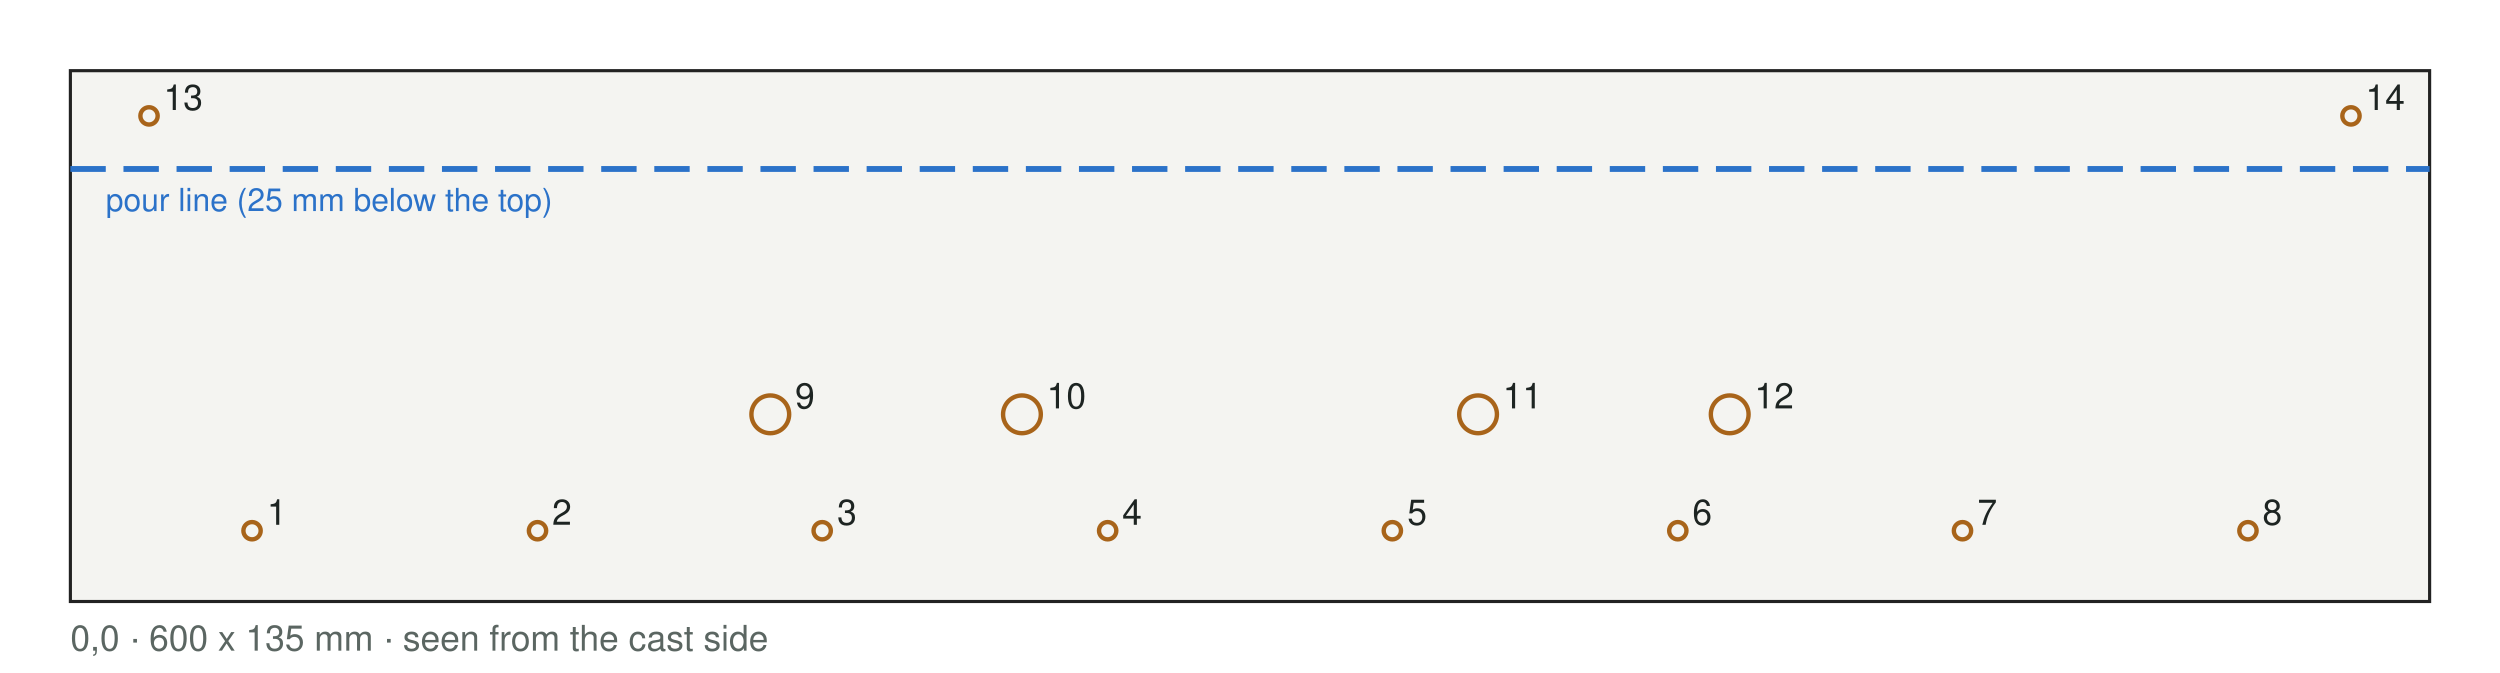
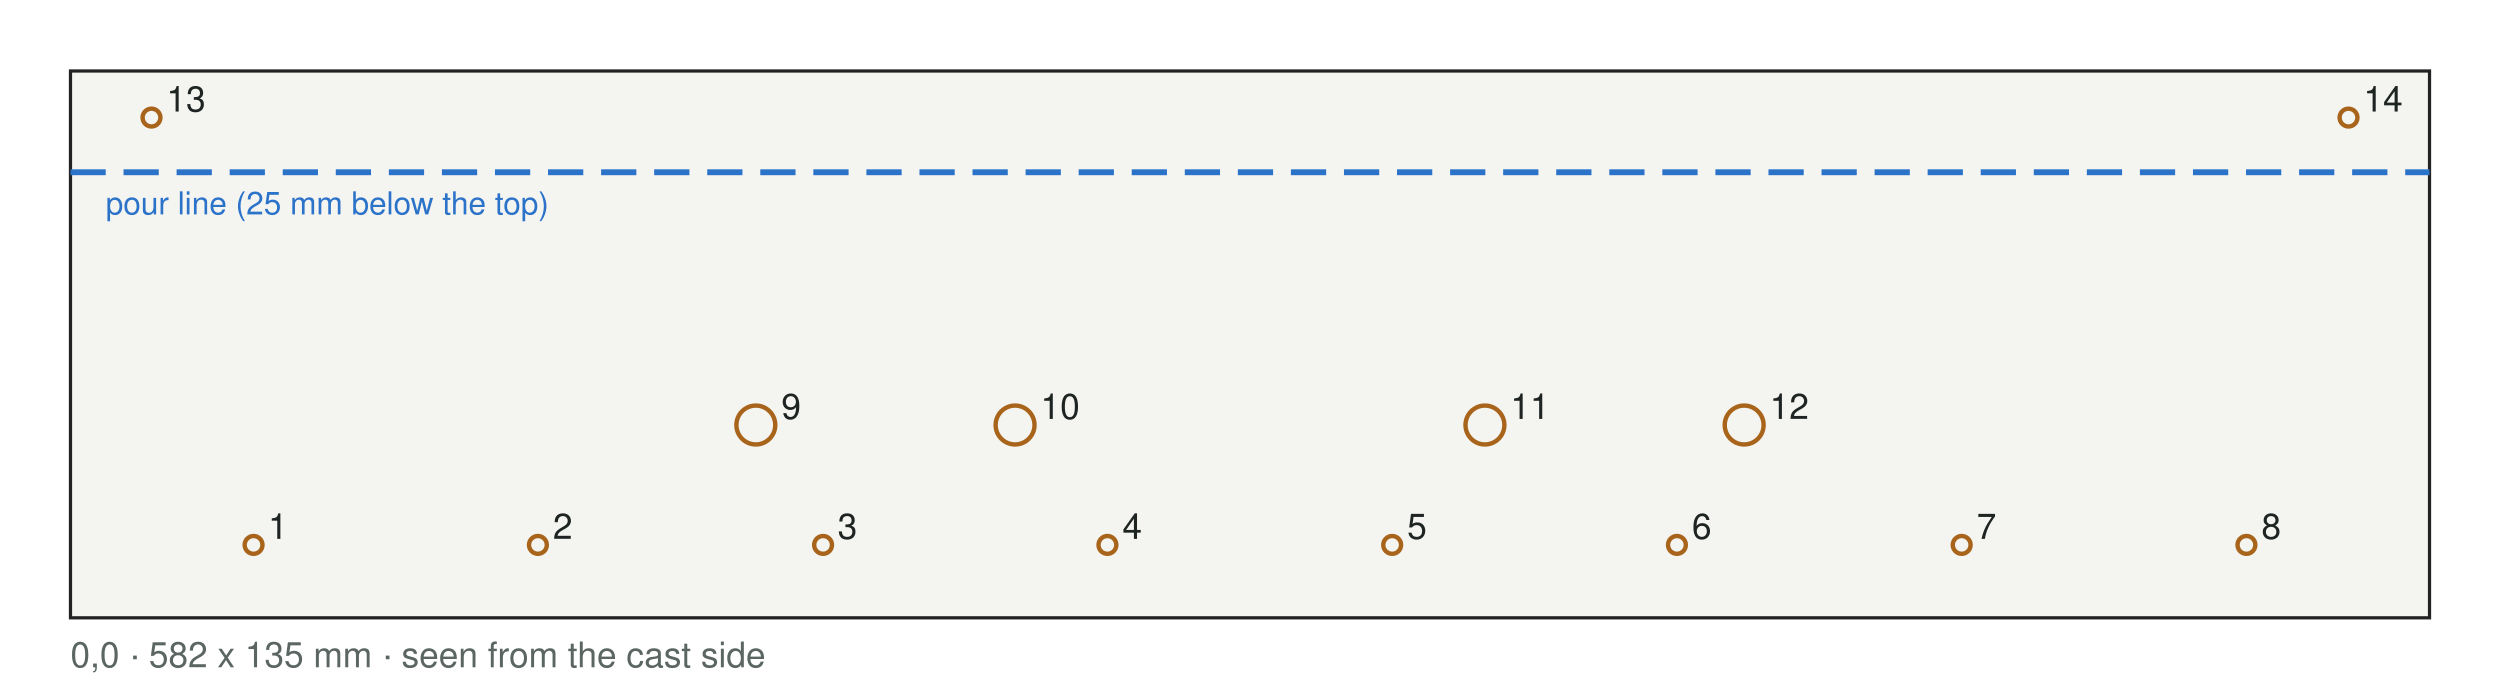
- <svg xmlns="http://www.w3.org/2000/svg" viewBox="-17.9 -17.9 635.8 170.8" width="636mm" height="171mm" font-family="Helvetica, Arial, sans-serif">
-   <polygon points="0.0,135.0 600.0,135.0 600.0,0.0 0.0,0.0" fill="#f4f4f1" stroke="#222" stroke-width="0.8" />
-   <circle cx="46.2" cy="117.0" r="2.2" fill="none" stroke="#a8641a" stroke-width="1.12" />
-   <text x="50.0" y="115.5" font-size="9.0" fill="#1d2422">1</text>
-   <circle cx="118.8" cy="117.0" r="2.2" fill="none" stroke="#a8641a" stroke-width="1.12" />
-   <text x="122.5" y="115.5" font-size="9.0" fill="#1d2422">2</text>
-   <circle cx="191.2" cy="117.0" r="2.2" fill="none" stroke="#a8641a" stroke-width="1.12" />
-   <text x="195.0" y="115.5" font-size="9.0" fill="#1d2422">3</text>
-   <circle cx="263.8" cy="117.0" r="2.2" fill="none" stroke="#a8641a" stroke-width="1.12" />
-   <text x="267.5" y="115.5" font-size="9.0" fill="#1d2422">4</text>
-   <circle cx="336.2" cy="117.0" r="2.2" fill="none" stroke="#a8641a" stroke-width="1.12" />
-   <text x="340.0" y="115.5" font-size="9.0" fill="#1d2422">5</text>
-   <circle cx="408.8" cy="117.0" r="2.2" fill="none" stroke="#a8641a" stroke-width="1.12" />
-   <text x="412.5" y="115.5" font-size="9.0" fill="#1d2422">6</text>
-   <circle cx="481.2" cy="117.0" r="2.2" fill="none" stroke="#a8641a" stroke-width="1.12" />
-   <text x="485.0" y="115.5" font-size="9.0" fill="#1d2422">7</text>
-   <circle cx="553.8" cy="117.0" r="2.2" fill="none" stroke="#a8641a" stroke-width="1.12" />
-   <text x="557.5" y="115.5" font-size="9.0" fill="#1d2422">8</text>
-   <circle cx="178.0" cy="87.4" r="4.8" fill="none" stroke="#a8641a" stroke-width="1.12" />
-   <text x="184.3" y="85.9" font-size="9.0" fill="#1d2422">9</text>
-   <circle cx="242.0" cy="87.4" r="4.8" fill="none" stroke="#a8641a" stroke-width="1.12" />
-   <text x="248.3" y="85.9" font-size="9.0" fill="#1d2422">10</text>
-   <circle cx="358.0" cy="87.4" r="4.8" fill="none" stroke="#a8641a" stroke-width="1.12" />
-   <text x="364.3" y="85.9" font-size="9.0" fill="#1d2422">11</text>
-   <circle cx="422.0" cy="87.4" r="4.8" fill="none" stroke="#a8641a" stroke-width="1.12" />
-   <text x="428.3" y="85.9" font-size="9.0" fill="#1d2422">12</text>
-   <circle cx="20.0" cy="11.5" r="2.2" fill="none" stroke="#a8641a" stroke-width="1.12" />
-   <text x="23.7" y="10.0" font-size="9.0" fill="#1d2422">13</text>
-   <circle cx="580.0" cy="11.5" r="2.2" fill="none" stroke="#a8641a" stroke-width="1.12" />
-   <text x="583.7" y="10.0" font-size="9.0" fill="#1d2422">14</text>
-   <line x1="0.0" y1="25.0" x2="600.0" y2="25.0" stroke="#2b72c9" stroke-width="1.49" stroke-dasharray="9.0,4.5" />
-   <text x="9.0" y="35.7" font-size="8.1" fill="#2b72c9">pour line (25 mm below the top)</text>
-   <text x="0" y="147.5" font-size="9.0" fill="#5b6662">0,0 · 600 x 135 mm · seen from the cast side</text>
+ <svg xmlns="http://www.w3.org/2000/svg" viewBox="-17.4 -17.4 617.2 169.8" width="617mm" height="170mm" font-family="Helvetica, Arial, sans-serif">
+   <polygon points="0.0,135.0 582.4,135.0 582.4,0.0 0.0,0.0" fill="#f4f4f1" stroke="#222" stroke-width="0.8" />
+   <circle cx="45.2" cy="117.0" r="2.2" fill="none" stroke="#a8641a" stroke-width="1.09" />
+   <text x="48.8" y="115.5" font-size="8.7" fill="#1d2422">1</text>
+   <circle cx="115.4" cy="117.0" r="2.2" fill="none" stroke="#a8641a" stroke-width="1.09" />
+   <text x="119.1" y="115.5" font-size="8.7" fill="#1d2422">2</text>
+   <circle cx="185.8" cy="117.0" r="2.2" fill="none" stroke="#a8641a" stroke-width="1.09" />
+   <text x="189.4" y="115.5" font-size="8.7" fill="#1d2422">3</text>
+   <circle cx="256.0" cy="117.0" r="2.2" fill="none" stroke="#a8641a" stroke-width="1.09" />
+   <text x="259.7" y="115.5" font-size="8.7" fill="#1d2422">4</text>
+   <circle cx="326.3" cy="117.0" r="2.2" fill="none" stroke="#a8641a" stroke-width="1.09" />
+   <text x="330.0" y="115.5" font-size="8.7" fill="#1d2422">5</text>
+   <circle cx="396.6" cy="117.0" r="2.2" fill="none" stroke="#a8641a" stroke-width="1.09" />
+   <text x="400.3" y="115.5" font-size="8.7" fill="#1d2422">6</text>
+   <circle cx="466.9" cy="117.0" r="2.2" fill="none" stroke="#a8641a" stroke-width="1.09" />
+   <text x="470.6" y="115.5" font-size="8.7" fill="#1d2422">7</text>
+   <circle cx="537.2" cy="117.0" r="2.2" fill="none" stroke="#a8641a" stroke-width="1.09" />
+   <text x="540.9" y="115.5" font-size="8.7" fill="#1d2422">8</text>
+   <circle cx="169.2" cy="87.4" r="4.8" fill="none" stroke="#a8641a" stroke-width="1.09" />
+   <text x="175.5" y="85.9" font-size="8.7" fill="#1d2422">9</text>
+   <circle cx="233.2" cy="87.4" r="4.8" fill="none" stroke="#a8641a" stroke-width="1.09" />
+   <text x="239.5" y="85.9" font-size="8.7" fill="#1d2422">10</text>
+   <circle cx="349.2" cy="87.4" r="4.8" fill="none" stroke="#a8641a" stroke-width="1.09" />
+   <text x="355.5" y="85.9" font-size="8.7" fill="#1d2422">11</text>
+   <circle cx="413.2" cy="87.4" r="4.8" fill="none" stroke="#a8641a" stroke-width="1.09" />
+   <text x="419.5" y="85.9" font-size="8.7" fill="#1d2422">12</text>
+   <circle cx="20.0" cy="11.5" r="2.2" fill="none" stroke="#a8641a" stroke-width="1.09" />
+   <text x="23.7" y="10.0" font-size="8.7" fill="#1d2422">13</text>
+   <circle cx="562.4" cy="11.5" r="2.2" fill="none" stroke="#a8641a" stroke-width="1.09" />
+   <text x="566.1" y="10.0" font-size="8.7" fill="#1d2422">14</text>
+   <line x1="0.0" y1="25.0" x2="582.4" y2="25.0" stroke="#2b72c9" stroke-width="1.45" stroke-dasharray="8.7,4.4" />
+   <text x="8.7" y="35.4" font-size="7.8" fill="#2b72c9">pour line (25 mm below the top)</text>
+   <text x="0" y="147.2" font-size="8.7" fill="#5b6662">0,0 · 582 x 135 mm · seen from the cast side</text>
</svg>
